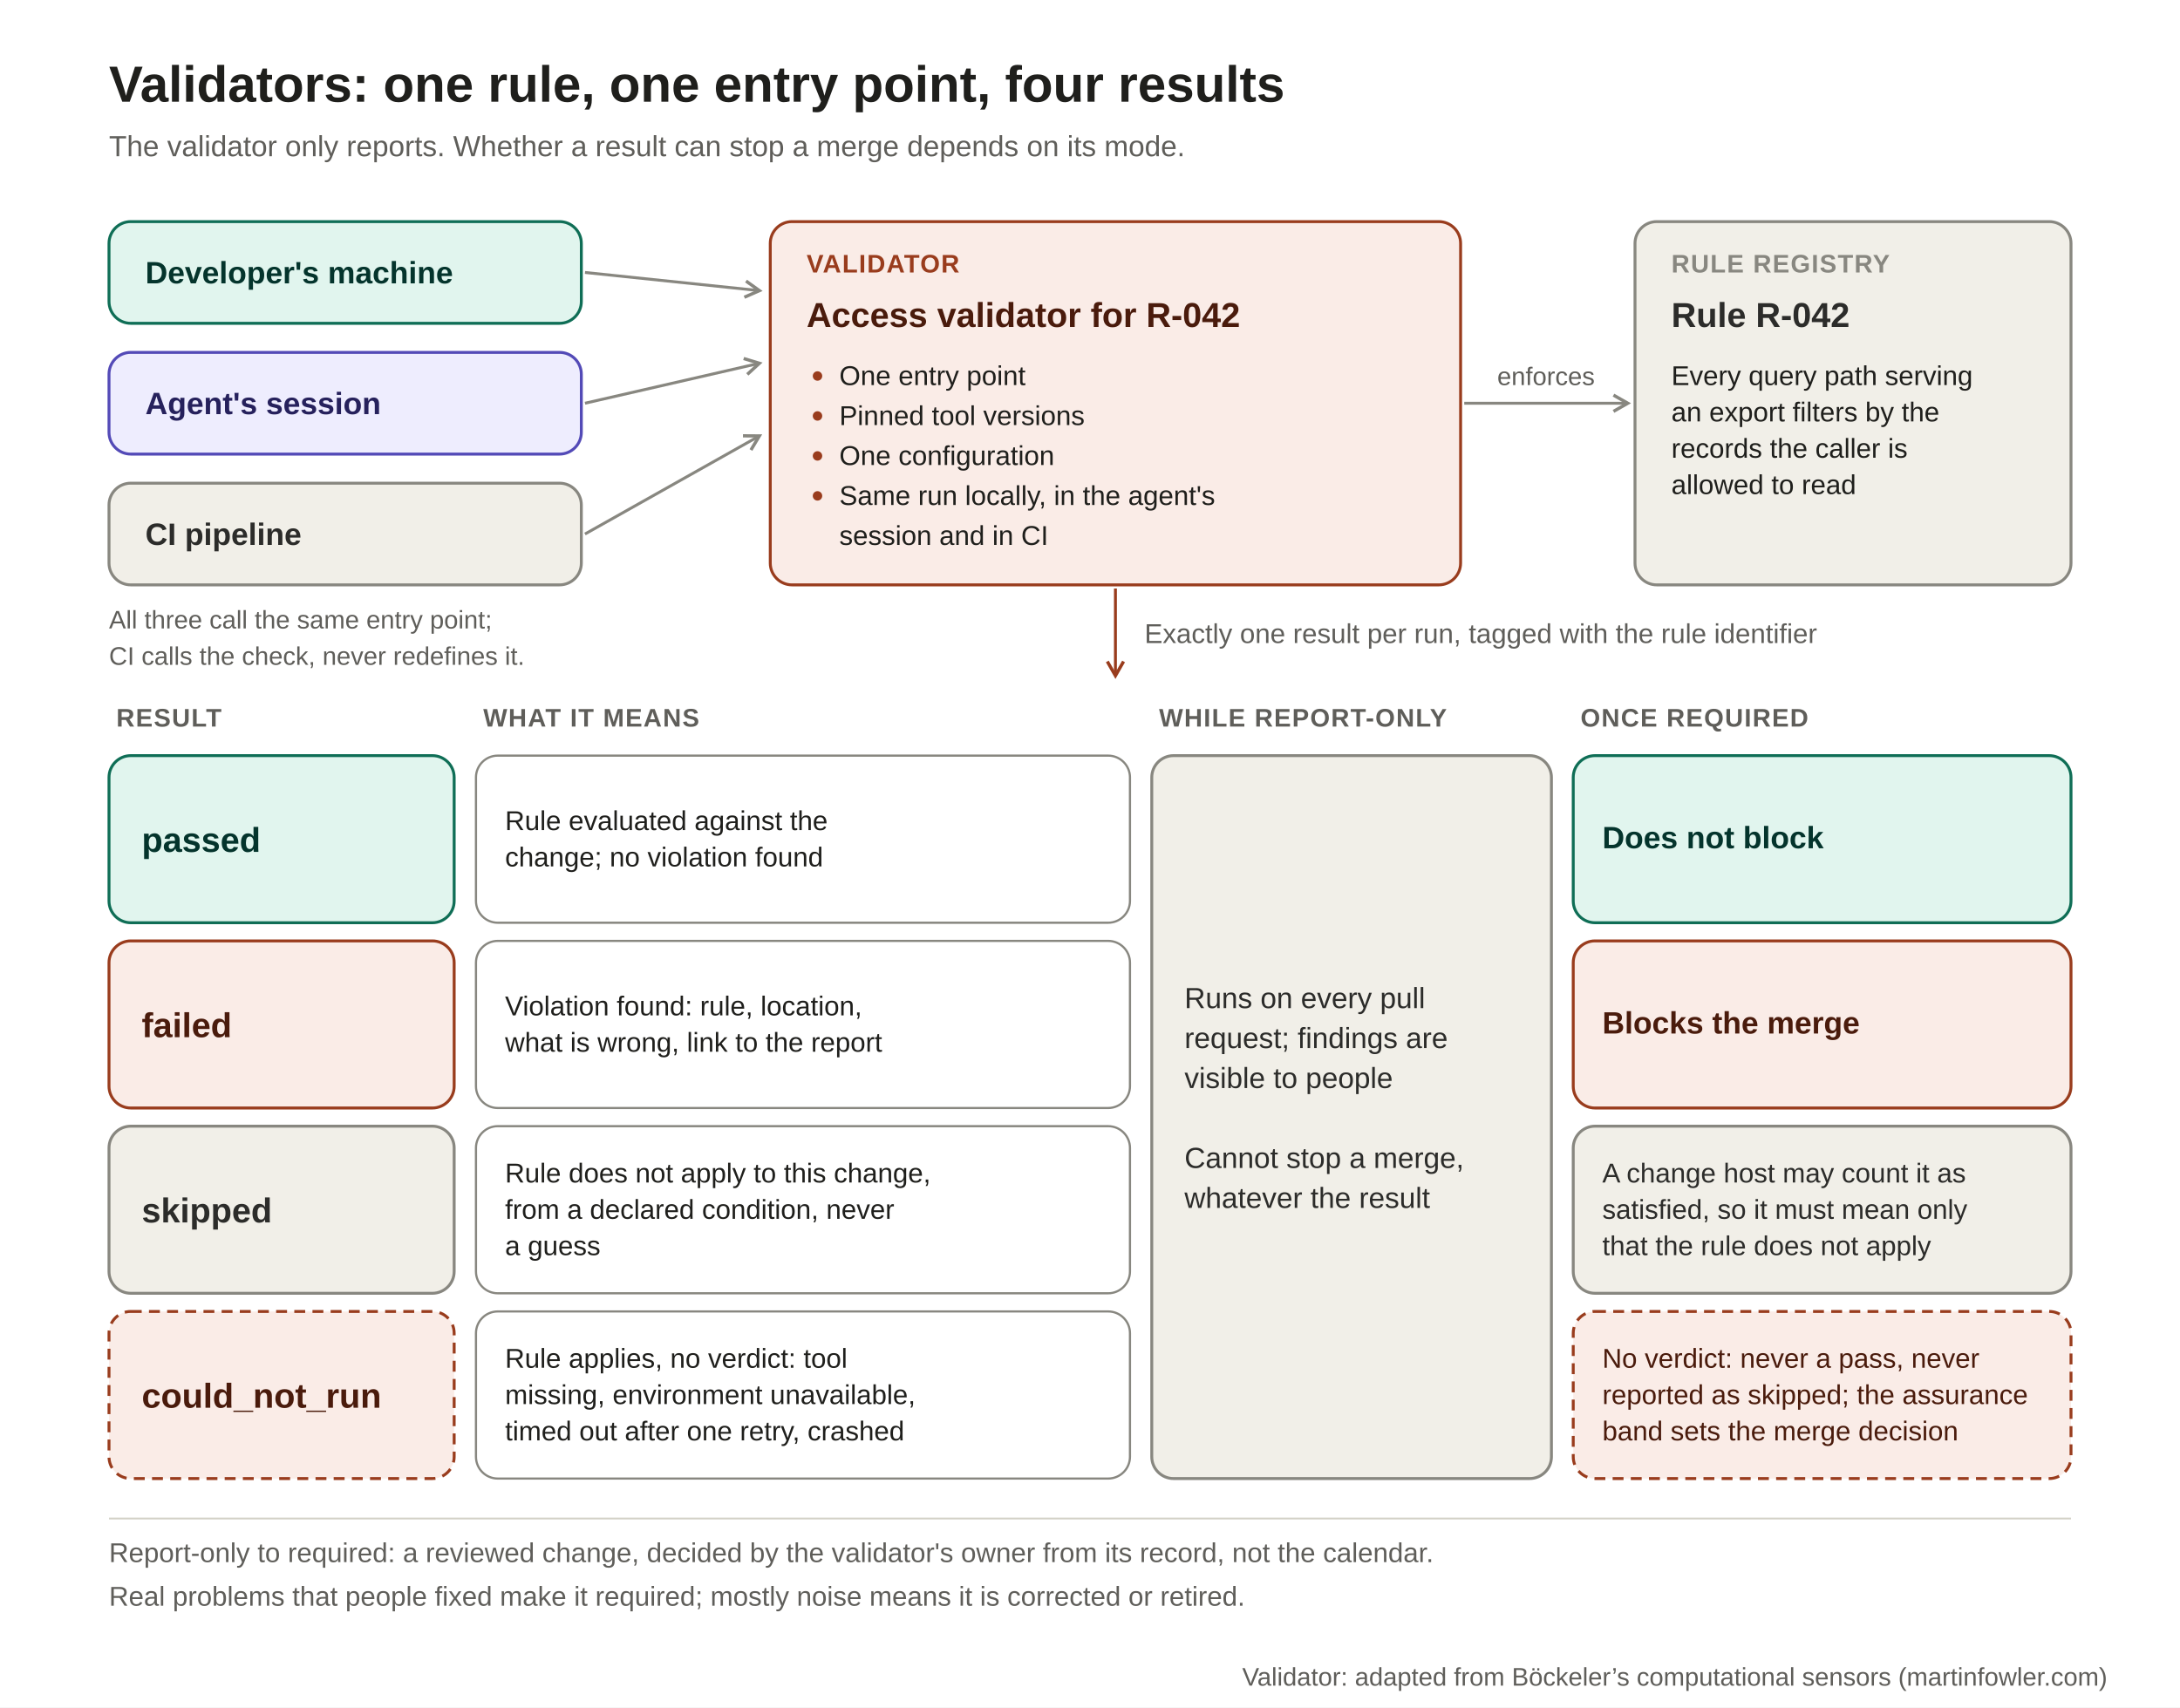
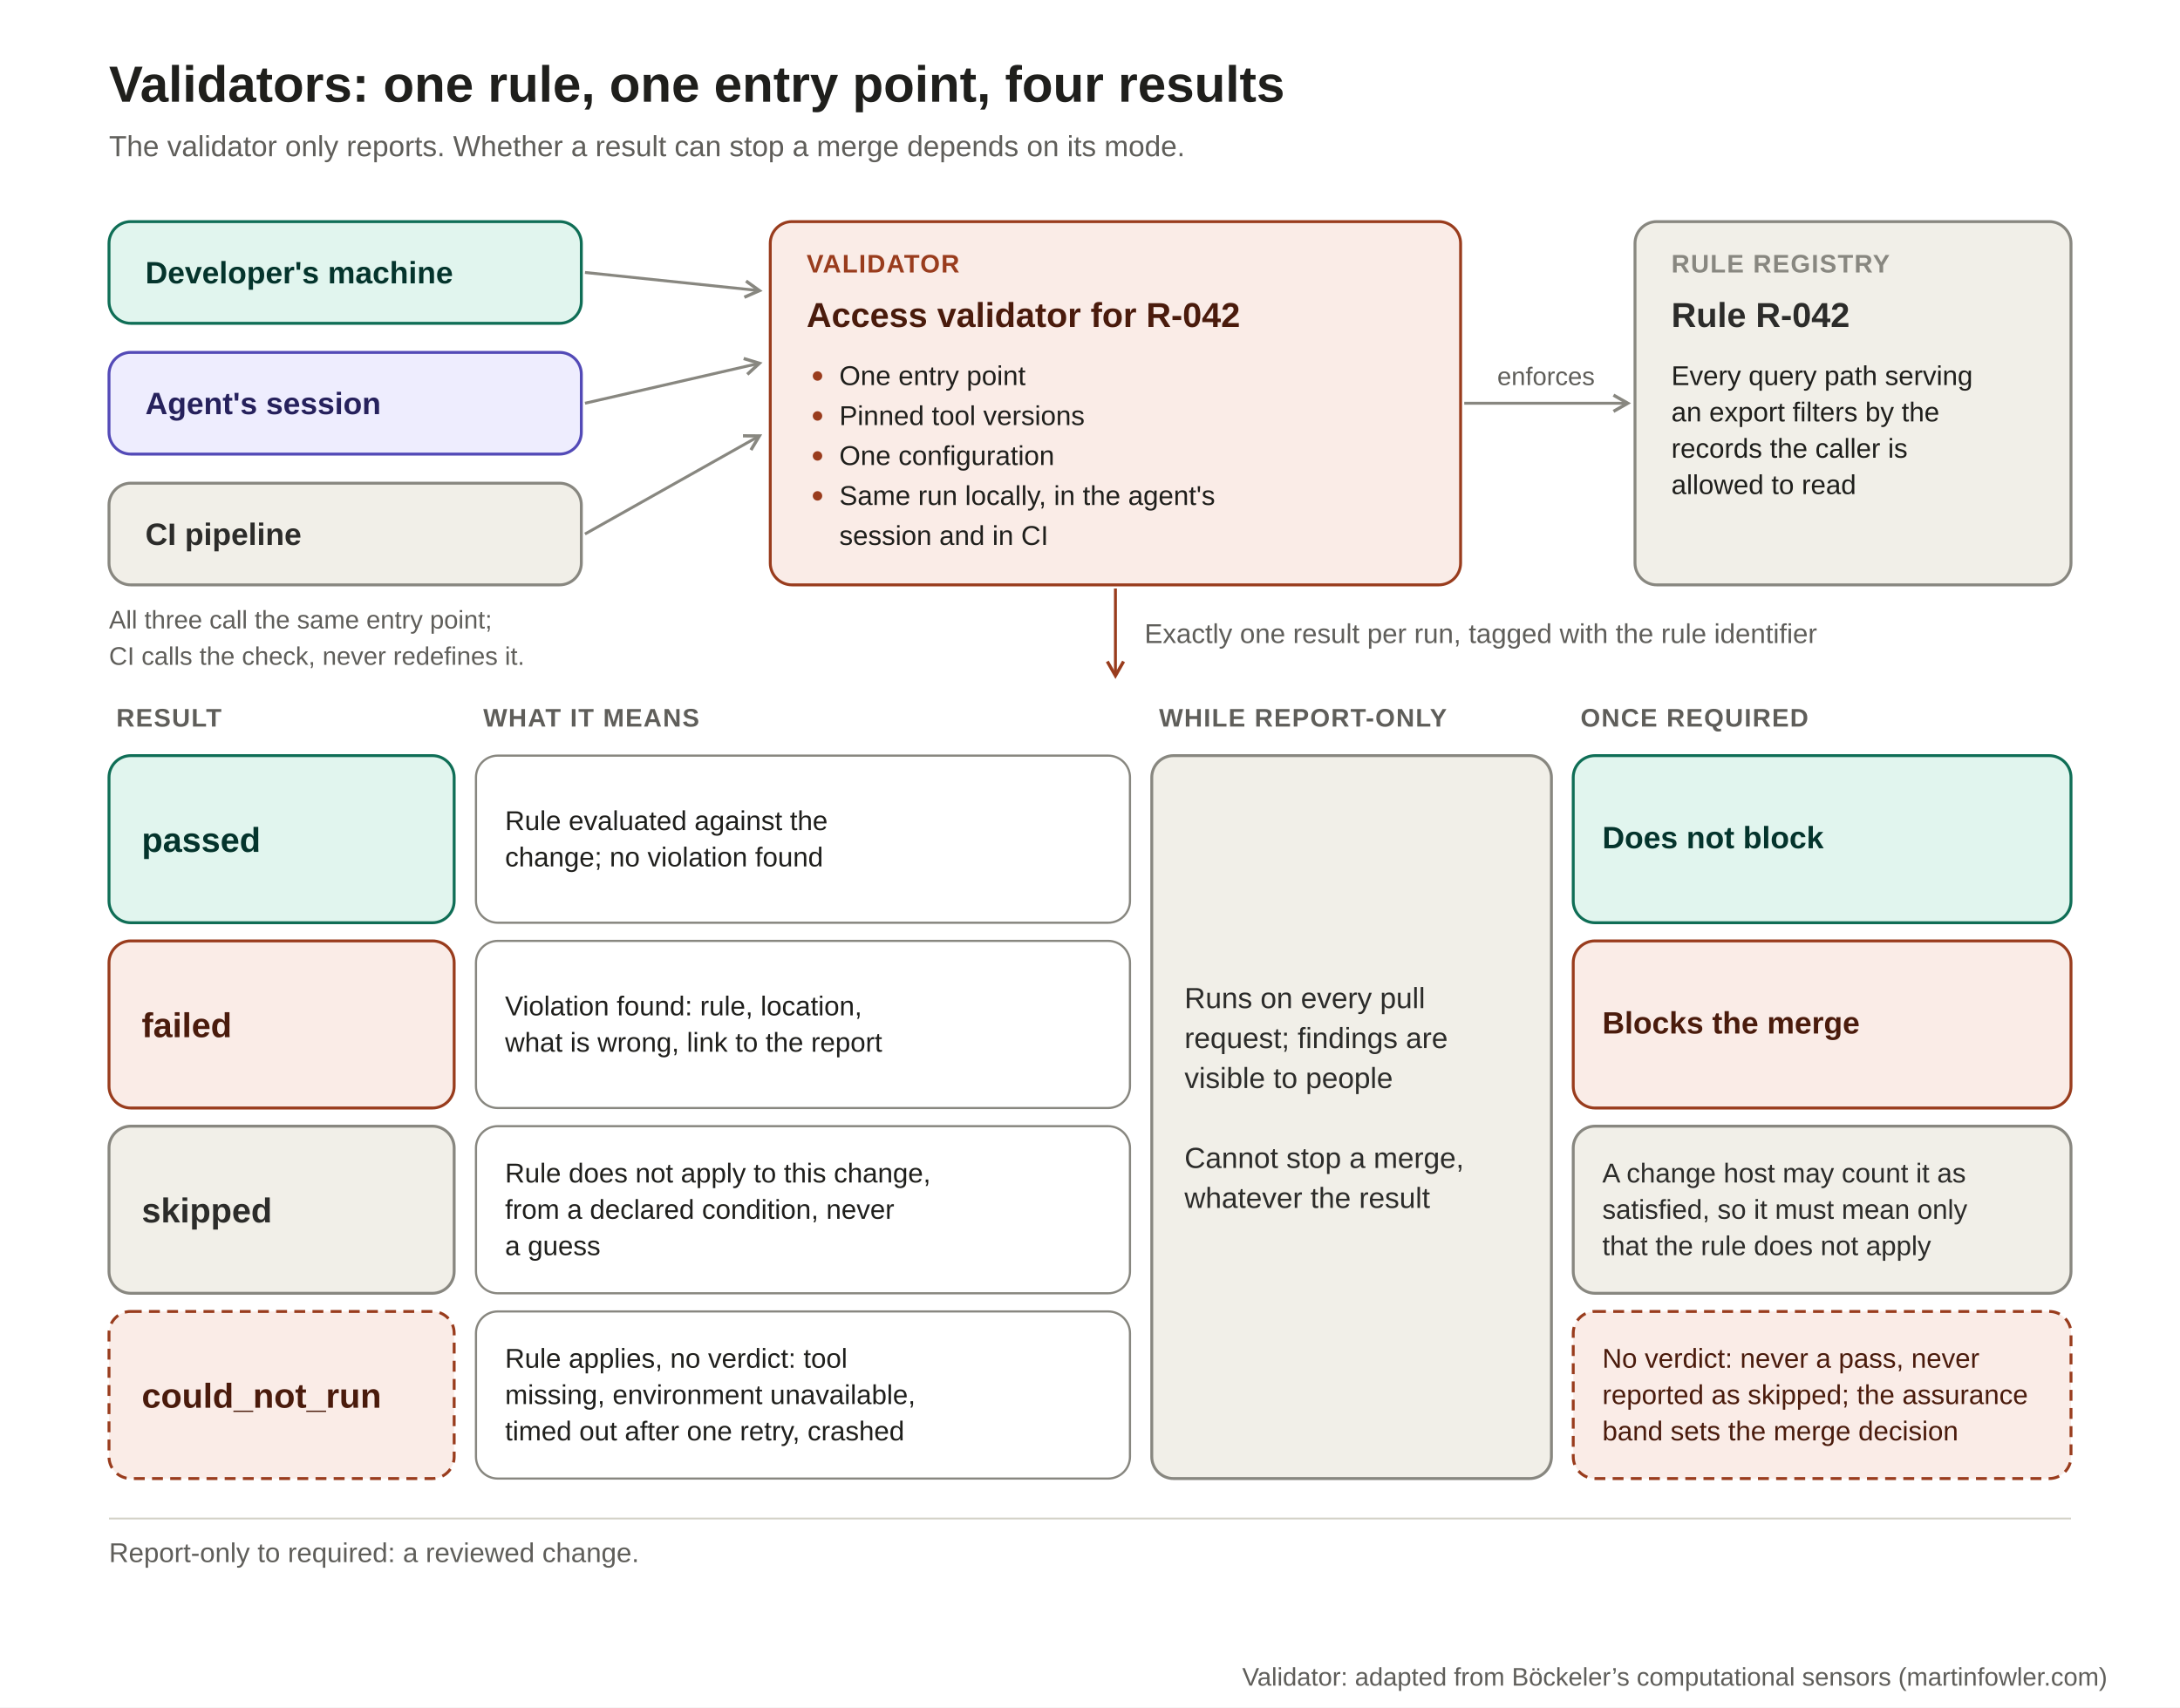
<svg xmlns="http://www.w3.org/2000/svg" width="1200" height="940" viewBox="0 0 1200 940" font-family="&quot;Liberation Sans&quot;,&quot;DejaVu Sans&quot;,Arial,sans-serif" data-references="bockeler-harness bockeler-sensors fowler-ci sarif-2-1-0 github-protected-branches github-checks-api gatekeeper-violations k8s-validating-admission-policy">
  <defs>
    <marker id="a" viewBox="0 0 10 10" refX="8" refY="5" markerWidth="7" markerHeight="7" orient="auto">
      <path d="M1 1L8 5L1 9" fill="none" stroke="#888780" stroke-width="1.6" />
    </marker>
    <marker id="r" viewBox="0 0 10 10" refX="8" refY="5" markerWidth="7" markerHeight="7" orient="auto">
      <path d="M1 1L8 5L1 9" fill="none" stroke="#993C1D" stroke-width="1.6" />
    </marker>
  </defs>
  <rect width="1200" height="940" fill="#fff" />
  <text x="60" y="56" font-size="28" fill="#1f1f1c" font-weight="700" text-anchor="start">Validators: one rule, one entry point, four results</text>
  <text x="60" y="86" font-size="16" fill="#5F5E5A" font-weight="400" text-anchor="start">The validator only reports. Whether a result can stop a merge depends on its mode.</text>
  <rect x="60" y="122" width="260" height="56" rx="12" fill="#E1F5EE" stroke="#0F6E56" stroke-width="1.6" />
  <text x="80" y="156" font-size="17" fill="#04342C" font-weight="700" text-anchor="start">Developer's machine</text>
  <line x1="322" y1="150" x2="418" y2="160" stroke="#888780" stroke-width="1.6" marker-end="url(#a)" />
  <rect x="60" y="194" width="260" height="56" rx="12" fill="#EEEDFE" stroke="#534AB7" stroke-width="1.6" />
  <text x="80" y="228" font-size="17" fill="#26215C" font-weight="700" text-anchor="start">Agent's session</text>
  <line x1="322" y1="222" x2="418" y2="200" stroke="#888780" stroke-width="1.6" marker-end="url(#a)" />
  <rect x="60" y="266" width="260" height="56" rx="12" fill="#F1EFE8" stroke="#888780" stroke-width="1.6" />
  <text x="80" y="300" font-size="17" fill="#2C2C2A" font-weight="700" text-anchor="start">CI pipeline</text>
  <line x1="322" y1="294" x2="418" y2="240" stroke="#888780" stroke-width="1.6" marker-end="url(#a)" />
  <text x="60" y="346" font-size="14" fill="#5F5E5A" font-weight="400" text-anchor="start">All three call the same entry point;</text>
  <text x="60" y="366" font-size="14" fill="#5F5E5A" font-weight="400" text-anchor="start">CI calls the check, never redefines it.</text>
  <rect x="424" y="122" width="380" height="200" rx="12" fill="#FAECE7" stroke="#993C1D" stroke-width="1.6" />
  <text x="444" y="150" font-size="14" fill="#993C1D" font-weight="700" text-anchor="start" letter-spacing="0.6">VALIDATOR</text>
  <text x="444" y="180" font-size="19" fill="#4A1B0C" font-weight="700" text-anchor="start">Access validator for R-042</text>
  <circle cx="450" cy="207" r="2.6" fill="#993C1D" />
  <text x="462" y="212" font-size="15" fill="#1f1f1c" font-weight="400" text-anchor="start">One entry point</text>
  <circle cx="450" cy="229" r="2.6" fill="#993C1D" />
  <text x="462" y="234" font-size="15" fill="#1f1f1c" font-weight="400" text-anchor="start">Pinned tool versions</text>
  <circle cx="450" cy="251" r="2.6" fill="#993C1D" />
  <text x="462" y="256" font-size="15" fill="#1f1f1c" font-weight="400" text-anchor="start">One configuration</text>
  <circle cx="450" cy="273" r="2.6" fill="#993C1D" />
  <text x="462" y="278" font-size="15" fill="#1f1f1c" font-weight="400" text-anchor="start">Same run locally, in the agent's</text>
  <text x="462" y="300" font-size="15" fill="#1f1f1c" font-weight="400" text-anchor="start">session and in CI</text>
  <rect x="900" y="122" width="240" height="200" rx="12" fill="#F1EFE8" stroke="#888780" stroke-width="1.6" />
  <text x="920" y="150" font-size="14" fill="#888780" font-weight="700" text-anchor="start" letter-spacing="0.6">RULE REGISTRY</text>
  <text x="920" y="180" font-size="19" fill="#2C2C2A" font-weight="700" text-anchor="start">Rule R-042</text>
  <text x="920" y="212" font-size="15" fill="#1f1f1c" font-weight="400" text-anchor="start">Every query path serving</text>
  <text x="920" y="232" font-size="15" fill="#1f1f1c" font-weight="400" text-anchor="start">an export filters by the</text>
  <text x="920" y="252" font-size="15" fill="#1f1f1c" font-weight="400" text-anchor="start">records the caller is</text>
  <text x="920" y="272" font-size="15" fill="#1f1f1c" font-weight="400" text-anchor="start">allowed to read</text>
  <line x1="806" y1="222" x2="896" y2="222" stroke="#888780" stroke-width="1.6" marker-end="url(#a)" />
  <text x="851" y="212" font-size="14" fill="#5F5E5A" font-weight="400" text-anchor="middle">enforces</text>
  <line x1="614" y1="324" x2="614" y2="372" stroke="#993C1D" stroke-width="1.6" marker-end="url(#r)" />
  <text x="630" y="354" font-size="15" fill="#5F5E5A" font-weight="400" text-anchor="start">Exactly one result per run, tagged with the rule identifier</text>
  <text x="64" y="400" font-size="14" fill="#5F5E5A" font-weight="700" text-anchor="start" letter-spacing="0.6">RESULT</text>
  <text x="266" y="400" font-size="14" fill="#5F5E5A" font-weight="700" text-anchor="start" letter-spacing="0.6">WHAT IT MEANS</text>
  <text x="638" y="400" font-size="14" fill="#5F5E5A" font-weight="700" text-anchor="start" letter-spacing="0.6">WHILE REPORT-ONLY</text>
  <text x="870" y="400" font-size="14" fill="#5F5E5A" font-weight="700" text-anchor="start" letter-spacing="0.6">ONCE REQUIRED</text>
  <rect x="60" y="416" width="190" height="92" rx="12" fill="#E1F5EE" stroke="#0F6E56" stroke-width="1.6" />
  <text x="78" y="469.0" font-size="19" fill="#04342C" font-weight="700" text-anchor="start">passed</text>
  <rect x="262" y="416" width="360" height="92" rx="12" fill="#fff" stroke="#888780" stroke-width="1.2" />
  <text x="278" y="457.0" font-size="15" fill="#1f1f1c" font-weight="400" text-anchor="start">Rule evaluated against the</text>
  <text x="278" y="477.0" font-size="15" fill="#1f1f1c" font-weight="400" text-anchor="start">change; no violation found</text>
  <rect x="866" y="416" width="274" height="92" rx="12" fill="#E1F5EE" stroke="#0F6E56" stroke-width="1.6" />
  <text x="882" y="467.0" font-size="17" fill="#04342C" font-weight="700" text-anchor="start">Does not block</text>
  <rect x="60" y="518" width="190" height="92" rx="12" fill="#FAECE7" stroke="#993C1D" stroke-width="1.6" />
  <text x="78" y="571.0" font-size="19" fill="#4A1B0C" font-weight="700" text-anchor="start">failed</text>
  <rect x="262" y="518" width="360" height="92" rx="12" fill="#fff" stroke="#888780" stroke-width="1.2" />
  <text x="278" y="559.0" font-size="15" fill="#1f1f1c" font-weight="400" text-anchor="start">Violation found: rule, location,</text>
  <text x="278" y="579.0" font-size="15" fill="#1f1f1c" font-weight="400" text-anchor="start">what is wrong, link to the report</text>
  <rect x="866" y="518" width="274" height="92" rx="12" fill="#FAECE7" stroke="#993C1D" stroke-width="1.6" />
  <text x="882" y="569.0" font-size="17" fill="#4A1B0C" font-weight="700" text-anchor="start">Blocks the merge</text>
  <rect x="60" y="620" width="190" height="92" rx="12" fill="#F1EFE8" stroke="#888780" stroke-width="1.6" />
  <text x="78" y="673.0" font-size="19" fill="#2C2C2A" font-weight="700" text-anchor="start">skipped</text>
  <rect x="262" y="620" width="360" height="92" rx="12" fill="#fff" stroke="#888780" stroke-width="1.2" />
  <text x="278" y="651.0" font-size="15" fill="#1f1f1c" font-weight="400" text-anchor="start">Rule does not apply to this change,</text>
  <text x="278" y="671.0" font-size="15" fill="#1f1f1c" font-weight="400" text-anchor="start">from a declared condition, never</text>
  <text x="278" y="691.0" font-size="15" fill="#1f1f1c" font-weight="400" text-anchor="start">a guess</text>
  <rect x="866" y="620" width="274" height="92" rx="12" fill="#F1EFE8" stroke="#888780" stroke-width="1.6" />
  <text x="882" y="651.0" font-size="15" fill="#2C2C2A" font-weight="400" text-anchor="start">A change host may count it as</text>
  <text x="882" y="671.0" font-size="15" fill="#2C2C2A" font-weight="400" text-anchor="start">satisfied, so it must mean only</text>
  <text x="882" y="691.0" font-size="15" fill="#2C2C2A" font-weight="400" text-anchor="start">that the rule does not apply</text>
  <rect x="60" y="722" width="190" height="92" rx="12" fill="#FAECE7" stroke="#993C1D" stroke-width="1.6" stroke-dasharray="6 4" />
  <text x="78" y="775.0" font-size="19" fill="#4A1B0C" font-weight="700" text-anchor="start">could_not_run</text>
  <rect x="262" y="722" width="360" height="92" rx="12" fill="#fff" stroke="#888780" stroke-width="1.2" />
  <text x="278" y="753.0" font-size="15" fill="#1f1f1c" font-weight="400" text-anchor="start">Rule applies, no verdict: tool</text>
  <text x="278" y="773.0" font-size="15" fill="#1f1f1c" font-weight="400" text-anchor="start">missing, environment unavailable,</text>
  <text x="278" y="793.0" font-size="15" fill="#1f1f1c" font-weight="400" text-anchor="start">timed out after one retry, crashed</text>
  <rect x="866" y="722" width="274" height="92" rx="12" fill="#FAECE7" stroke="#993C1D" stroke-width="1.6" stroke-dasharray="6 4" />
  <text x="882" y="753.0" font-size="15" fill="#4A1B0C" font-weight="400" text-anchor="start">No verdict: never a pass, never</text>
  <text x="882" y="773.0" font-size="15" fill="#4A1B0C" font-weight="400" text-anchor="start">reported as skipped; the assurance</text>
  <text x="882" y="793.0" font-size="15" fill="#4A1B0C" font-weight="400" text-anchor="start">band sets the merge decision</text>
  <rect x="634" y="416" width="220" height="398" rx="12" fill="#F1EFE8" stroke="#888780" stroke-width="1.6" />
  <text x="652" y="555.0" font-size="16" fill="#2C2C2A" font-weight="400" text-anchor="start">Runs on every pull</text>
  <text x="652" y="577.0" font-size="16" fill="#2C2C2A" font-weight="400" text-anchor="start">request; findings are</text>
  <text x="652" y="599.0" font-size="16" fill="#2C2C2A" font-weight="400" text-anchor="start">visible to people</text>
  <text x="652" y="621.0" font-size="16" fill="#2C2C2A" font-weight="400" text-anchor="start" />
  <text x="652" y="643.0" font-size="16" fill="#2C2C2A" font-weight="400" text-anchor="start">Cannot stop a merge,</text>
  <text x="652" y="665.0" font-size="16" fill="#2C2C2A" font-weight="400" text-anchor="start">whatever the result</text>
  <line x1="60" y1="836" x2="1140" y2="836" stroke="#d3d1c7" stroke-width="1" />
-   <text x="60" y="860" font-size="15" fill="#5F5E5A" font-weight="400" text-anchor="start">Report-only to required: a reviewed change, decided by the validator's owner from its record, not the calendar.</text>
-   <text x="60" y="884" font-size="15" fill="#5F5E5A" font-weight="400" text-anchor="start">Real problems that people fixed make it required; mostly noise means it is corrected or retired.</text>
+   <text x="60" y="860" font-size="15" fill="#5F5E5A" font-weight="400" text-anchor="start">Report-only to required: a reviewed change.</text>
  <text class="credit" data-references="bockeler-sensors" x="1160" y="928" font-size="14" fill="#5F5E5A" text-anchor="end">Validator: adapted from Böckeler’s computational sensors (martinfowler.com)</text>
</svg>
